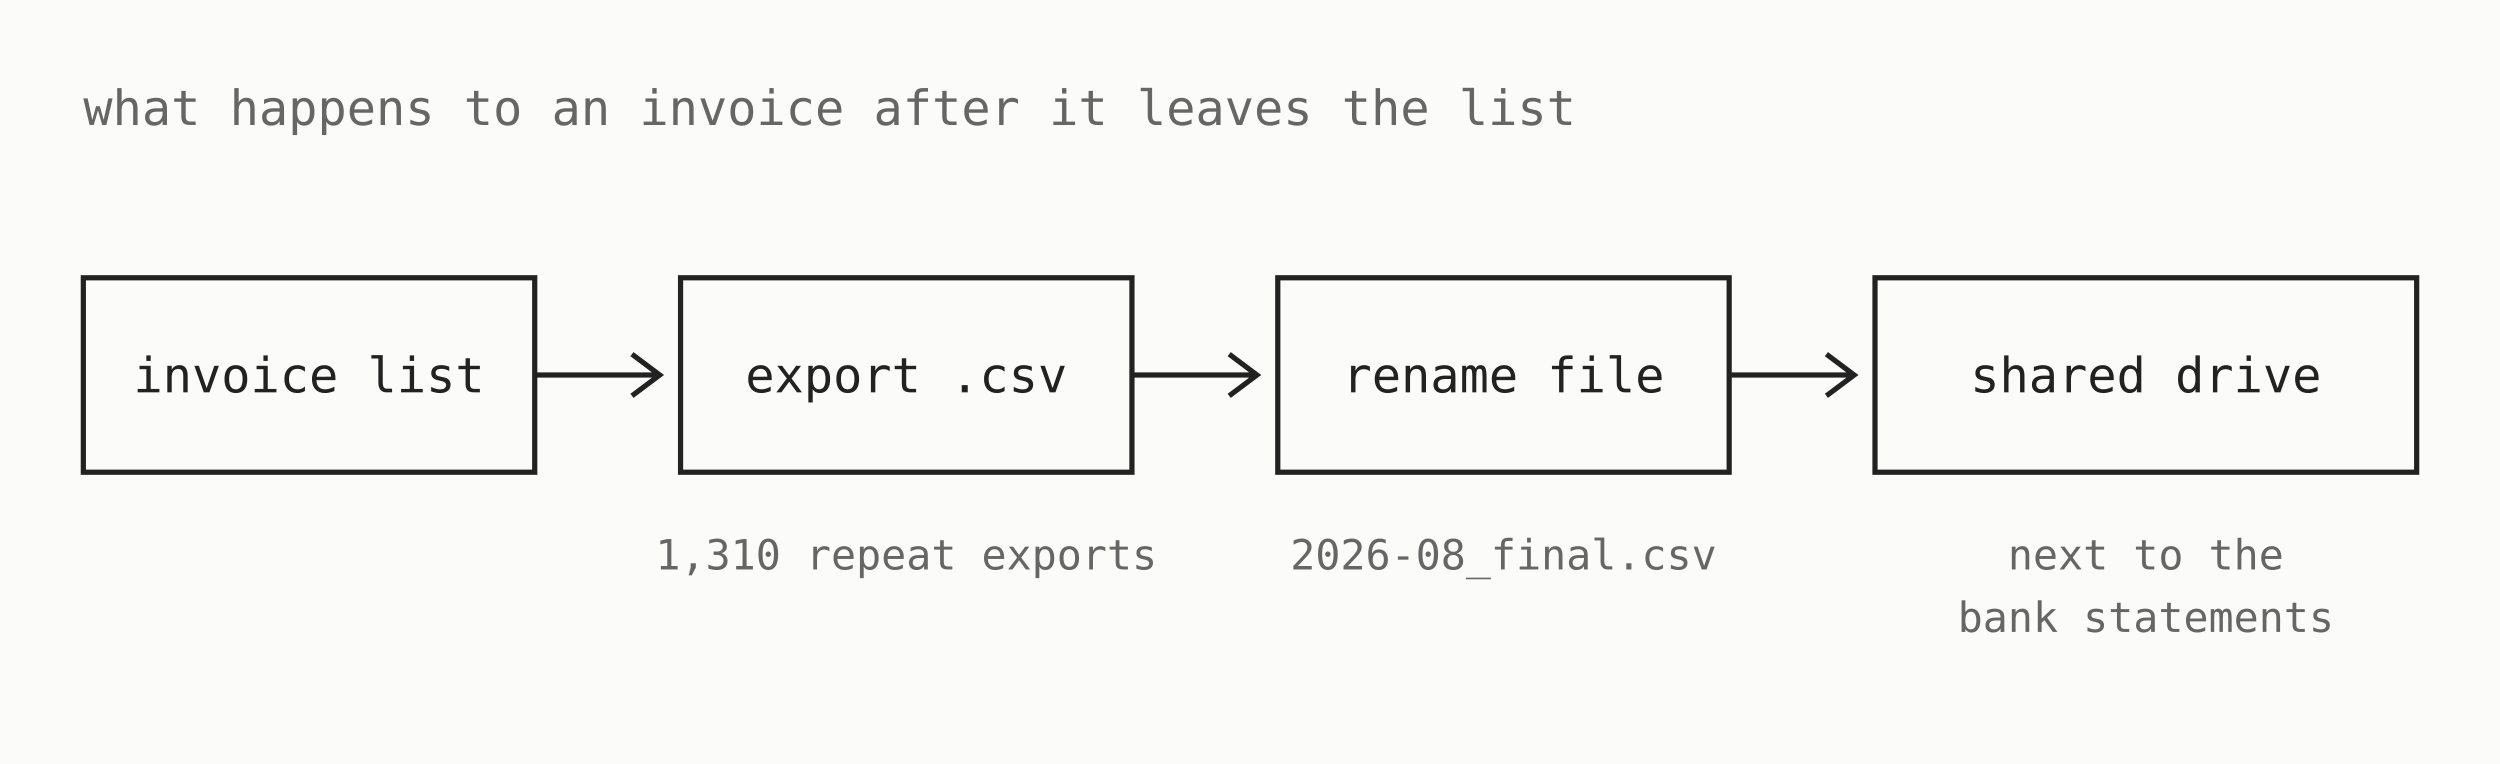
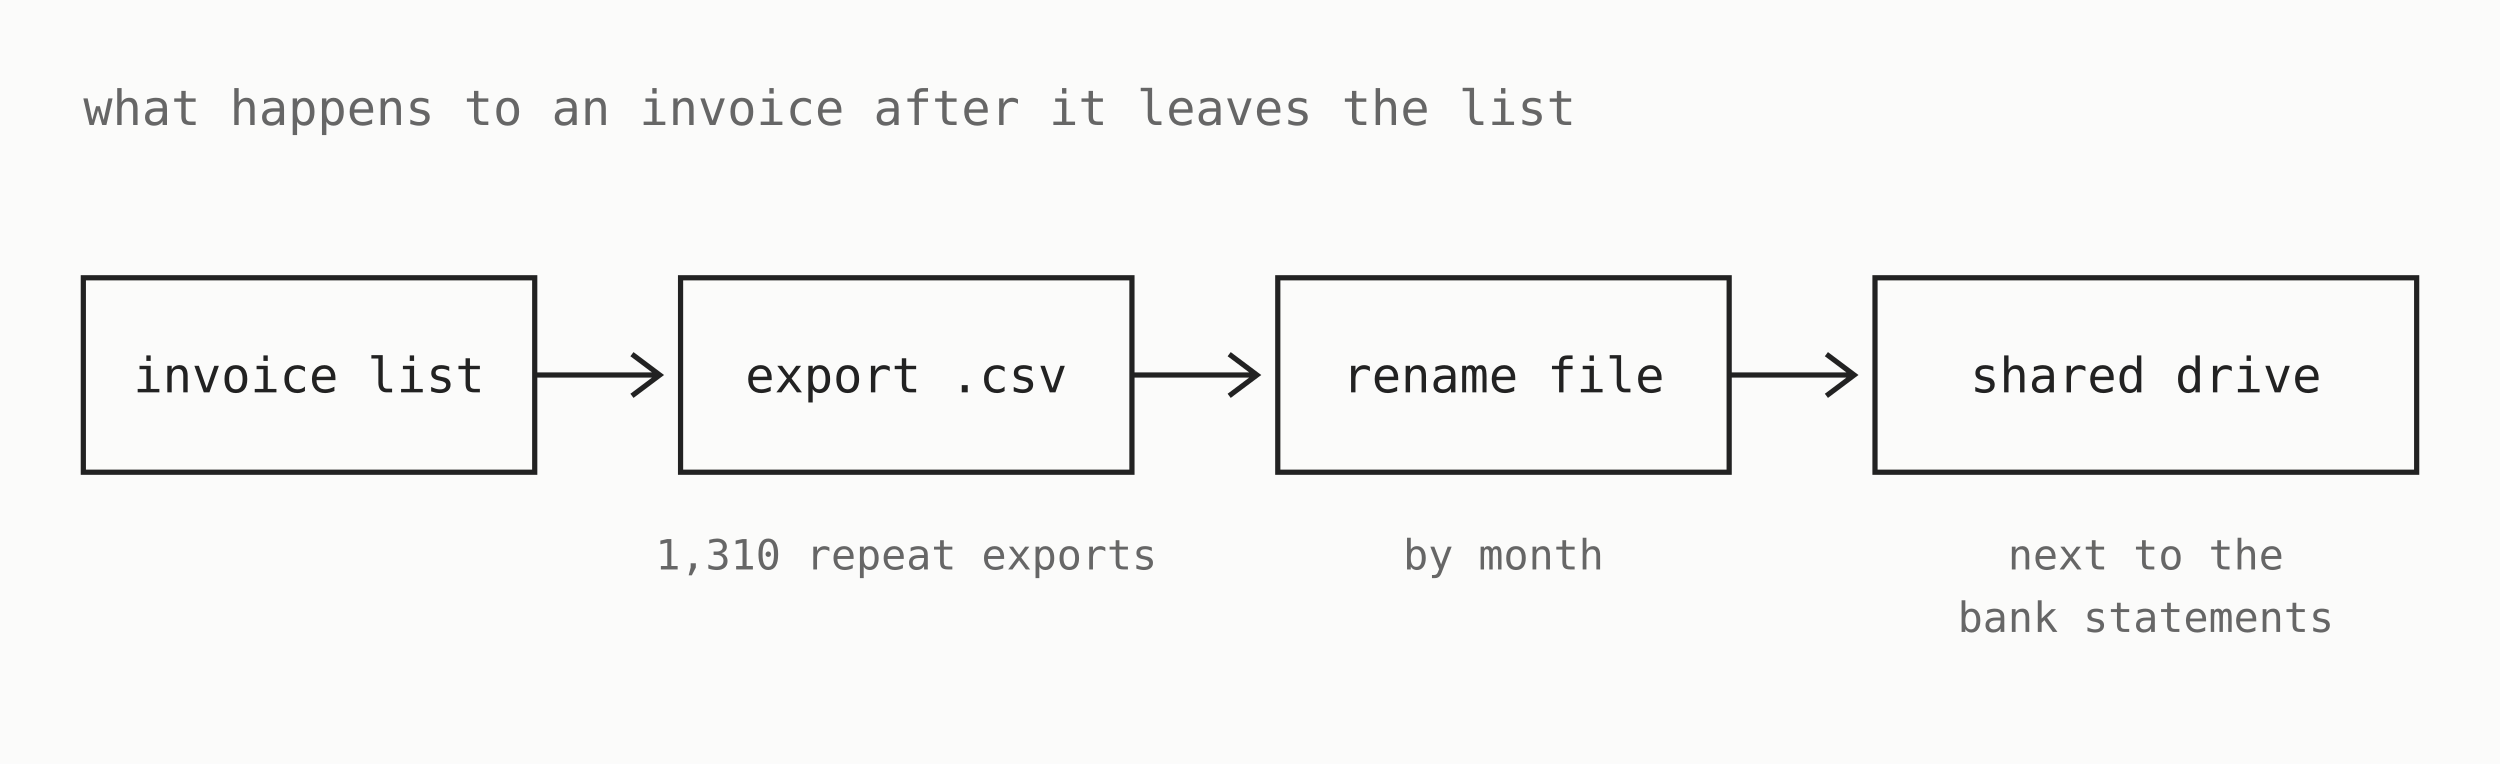
<svg xmlns="http://www.w3.org/2000/svg" viewBox="0 0 720 220" width="720" height="220" font-family="ui-monospace, Menlo, monospace" font-size="14">
  <rect width="720" height="220" fill="#fbfbfa" />
  <text x="24" y="36" fill="#666">what happens to an invoice after it leaves the list</text>
  <g fill="none" stroke="#222" stroke-width="1.5">
    <rect x="24" y="80" width="130" height="56" />
    <rect x="196" y="80" width="130" height="56" />
    <rect x="368" y="80" width="130" height="56" />
    <rect x="540" y="80" width="156" height="56" />
    <path d="M154 108h36m-8-6 8 6-8 6M326 108h36m-8-6 8 6-8 6M498 108h36m-8-6 8 6-8 6" />
  </g>
  <g fill="#222" text-anchor="middle">
    <text x="89" y="113">invoice list</text>
    <text x="261" y="113">export .csv</text>
    <text x="433" y="113">rename file</text>
    <text x="618" y="113">shared drive</text>
  </g>
  <g fill="#666" text-anchor="middle" font-size="12">
    <text x="261" y="164">1,310 repeat exports</text>
-     <text x="433" y="164">2026-08_final.csv</text>
+     <text x="433" y="164">by month</text>
    <text x="618" y="164">next to the</text>
    <text x="618" y="182">bank statements</text>
  </g>
</svg>
